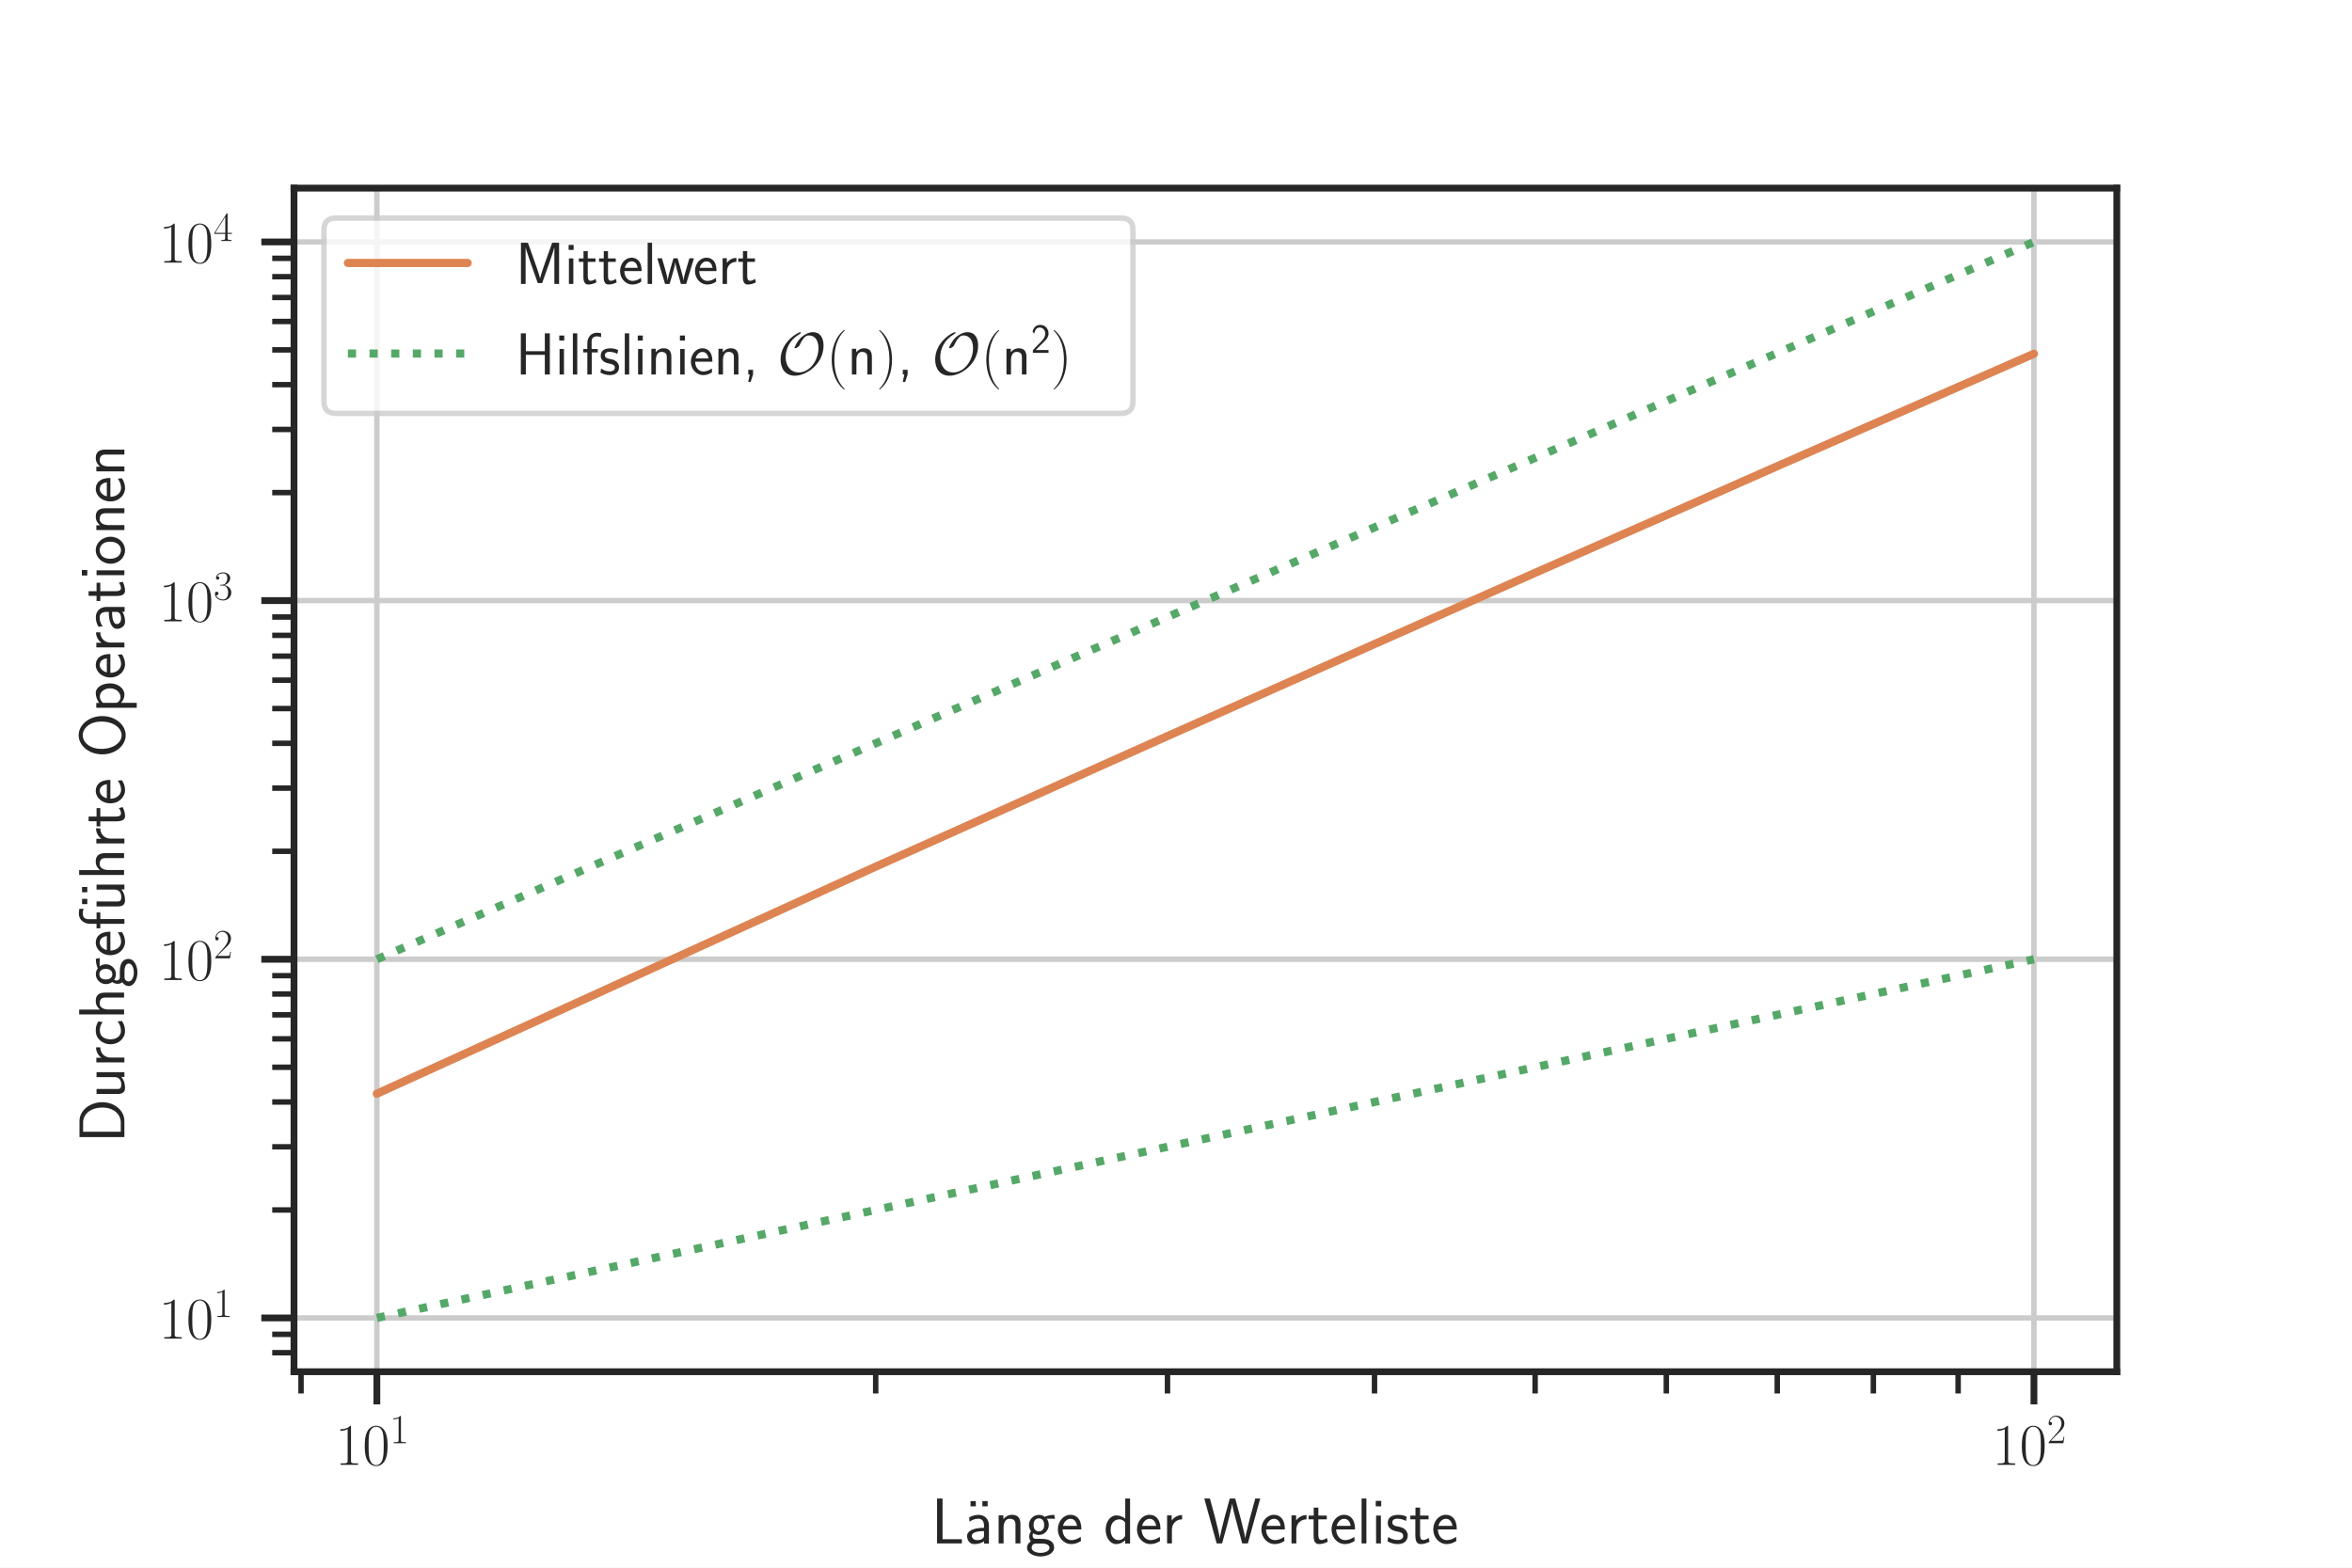
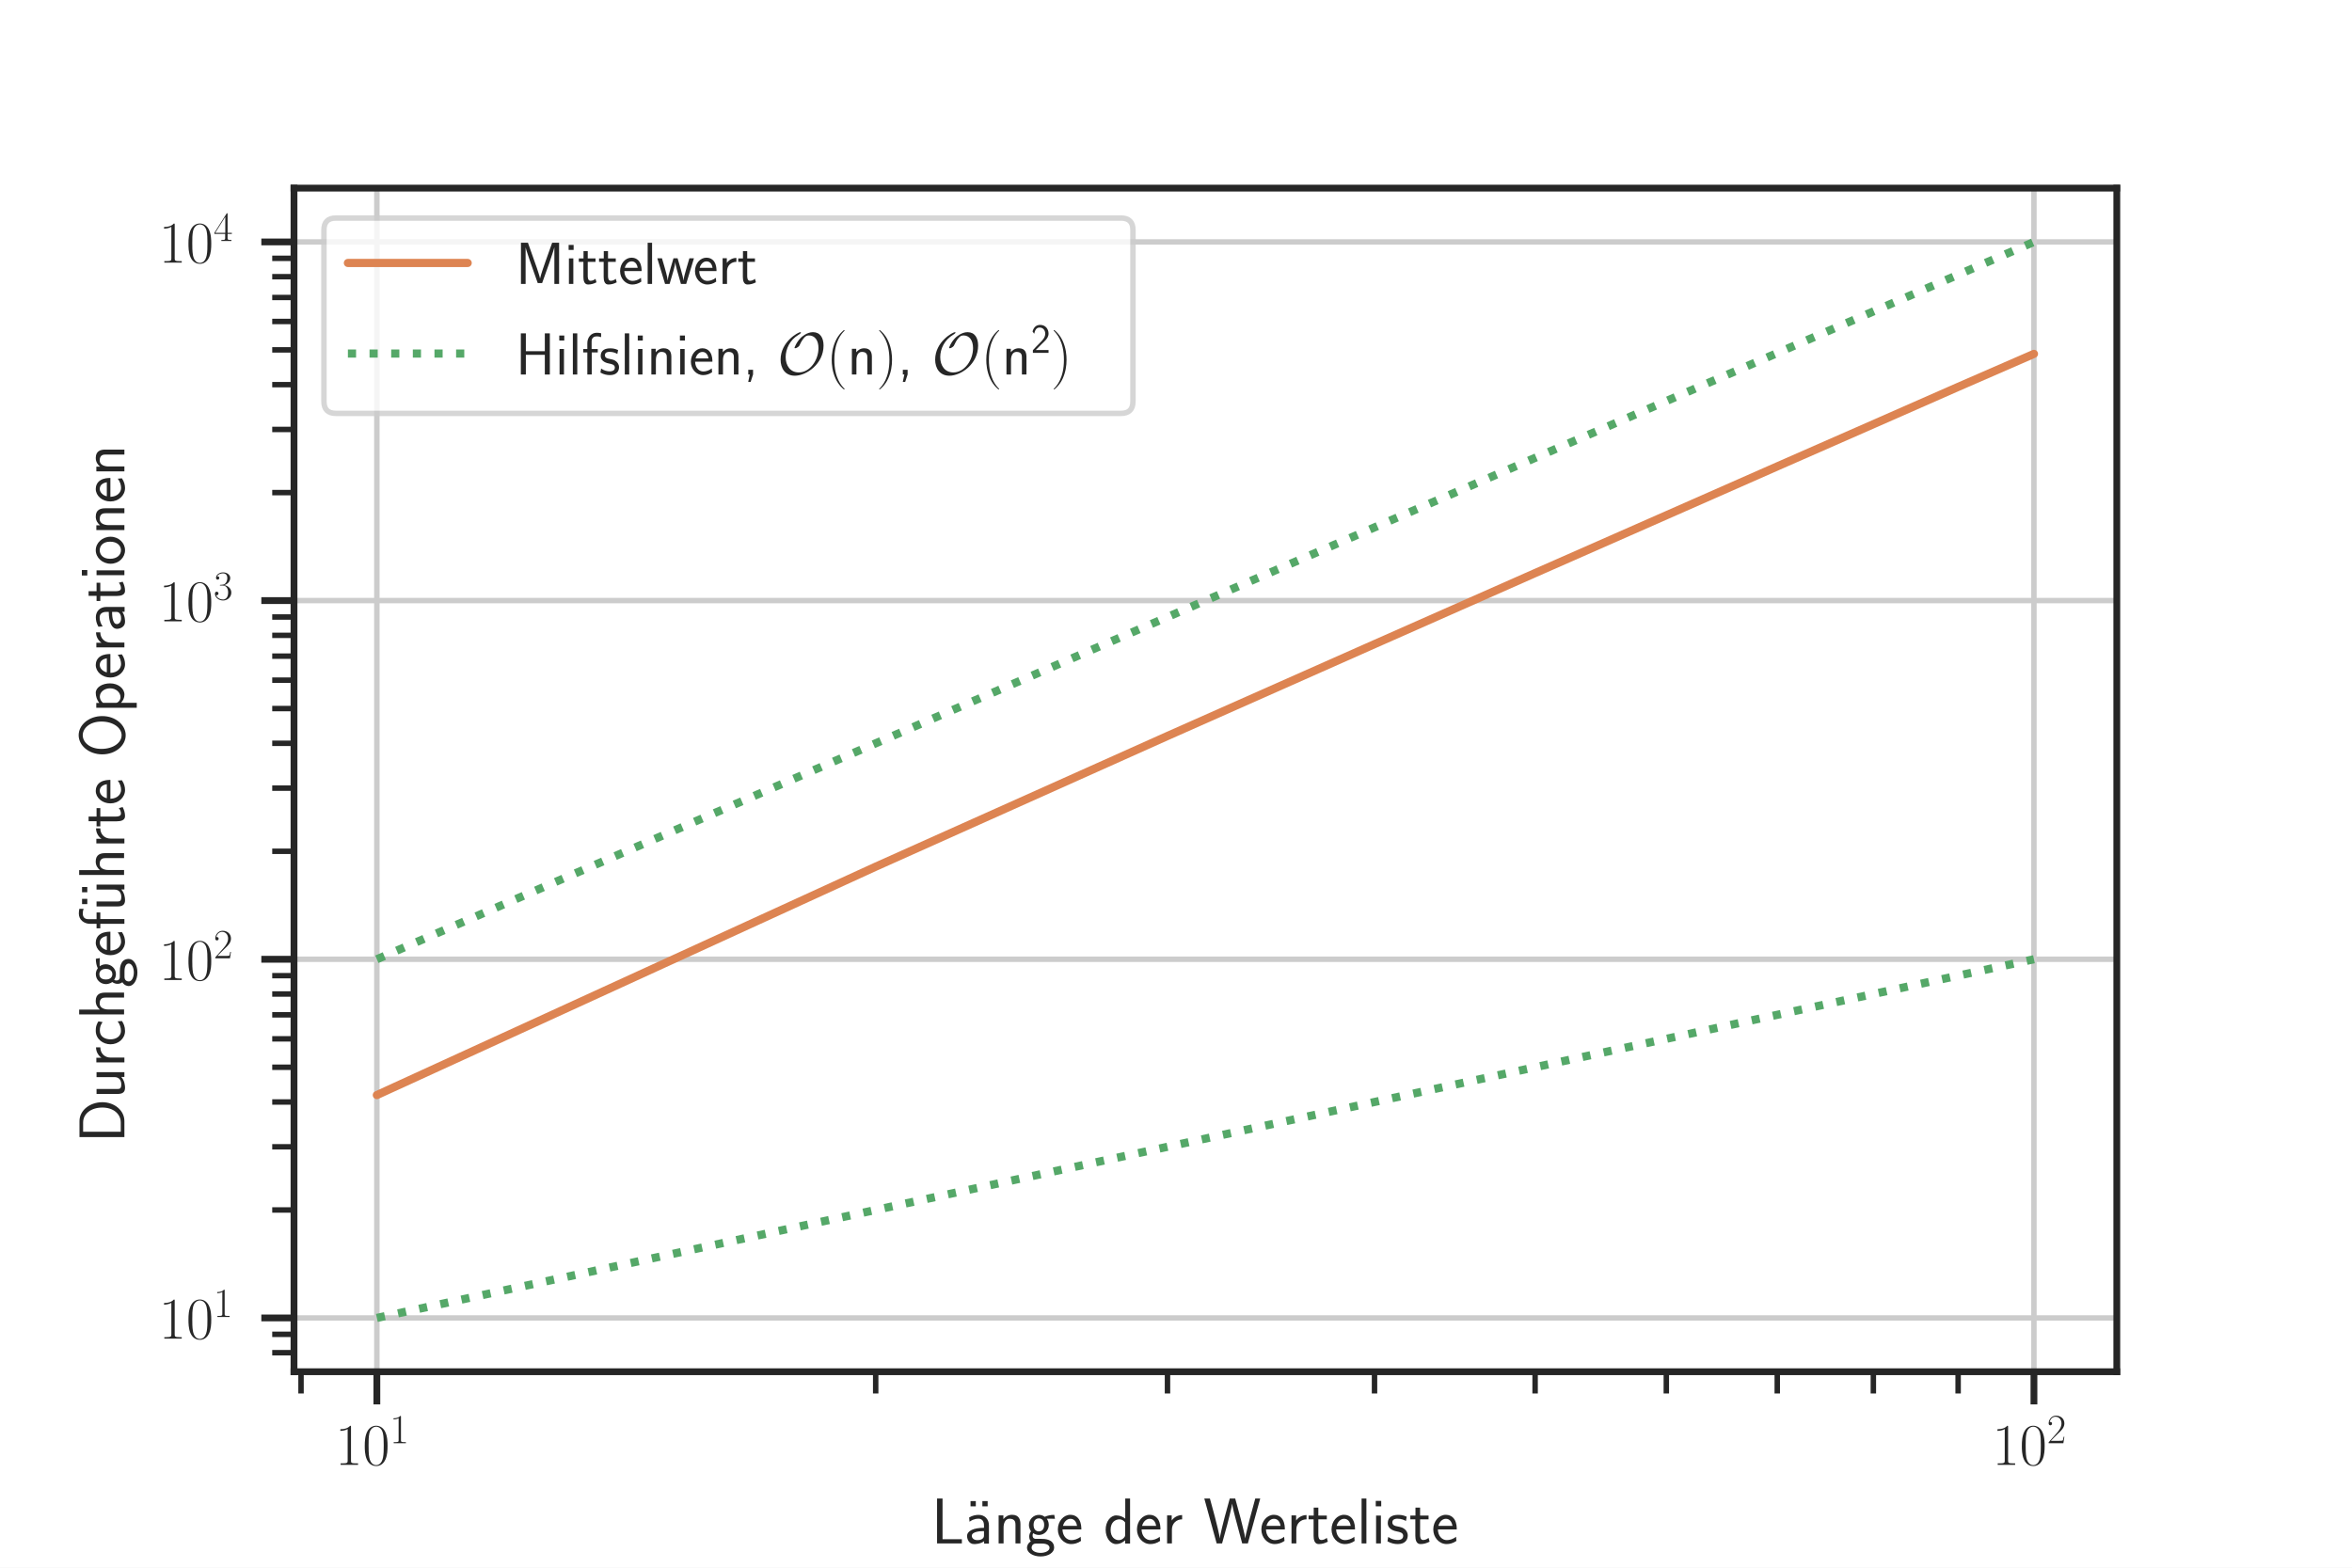
<svg xmlns="http://www.w3.org/2000/svg" xmlns:xlink="http://www.w3.org/1999/xlink" height="288pt" version="1.1" viewBox="0 0 432 288" width="432pt">
  <defs>
    <style type="text/css">*{stroke-linecap:butt;stroke-linejoin:round;}</style>
  </defs>
  <g id="figure_1">
    <g id="patch_1">
      <path d="M 0 288  L 432 288  L 432 0  L 0 0  z " style="fill:#ffffff;" />
    </g>
    <g id="axes_1">
      <g id="patch_2">
        <path d="M 54 252  L 388.8 252  L 388.8 34.56  L 54 34.56  z " style="fill:#ffffff;" />
      </g>
      <g id="matplotlib.axis_1">
        <g id="xtick_1">
          <g id="line2d_1">
-             <path clip-path="url(#pfc6d46f05e)" d="M 69.218 252  L 69.218 34.56  " style="fill:none;stroke:#cccccc;stroke-linecap:round;" />
+             <path clip-path="url(#p757e8db45a)" d="M 69.218 252  L 69.218 34.56  " style="fill:none;stroke:#cccccc;stroke-linecap:round;" />
          </g>
          <g id="line2d_2">
            <defs>
-               <path d="M 0 0  L 0 6  " id="m18d33580fa" style="stroke:#262626;stroke-width:1.25;" />
-             </defs>
-             <g>
-               <use style="fill:#262626;stroke:#262626;stroke-width:1.25;" x="69.218" xlink:href="#m18d33580fa" y="252" />
+               <path d="M 0 0  L 0 6  " id="m8cd61bab10" style="stroke:#262626;stroke-width:1.25;" />
+             </defs>
+             <g>
+               <use style="fill:#262626;stroke:#262626;stroke-width:1.25;" x="69.218" xlink:href="#m8cd61bab10" y="252" />
            </g>
          </g>
          <g id="text_1">
            <g style="fill:#262626;" transform="translate(61.55454 269.1103)scale(0.11 -0.11)">
              <defs>
                <path d="M 1702 4058  C 1702 4192 1696 4192 1606 4192  C 1357 3916 979 3827 621 3827  C 602 3827 570 3827 563 3808  C 557 3795 557 3782 557 3648  C 755 3648 1088 3686 1344 3839  L 1344 461  C 1344 236 1331 160 781 160  L 589 160  L 589 0  C 896 0 1216 0 1523 0  C 1830 0 2150 0 2458 0  L 2458 160  L 2266 160  C 1715 160 1702 230 1702 458  L 1702 4058  z " id="CMR17-31" transform="scale(0.015625)" />
                <path d="M 2688 2025  C 2688 2416 2682 3080 2413 3591  C 2176 4039 1798 4198 1466 4198  C 1158 4198 768 4058 525 3597  C 269 3118 243 2524 243 2025  C 243 1661 250 1106 448 619  C 723 -39 1216 -128 1466 -128  C 1760 -128 2208 -7 2470 600  C 2662 1042 2688 1559 2688 2025  z M 1466 -26  C 1056 -26 813 325 723 812  C 653 1188 653 1738 653 2096  C 653 2588 653 2997 736 3387  C 858 3929 1216 4096 1466 4096  C 1728 4096 2067 3923 2189 3400  C 2272 3036 2278 2607 2278 2096  C 2278 1680 2278 1169 2202 792  C 2067 95 1690 -26 1466 -26  z " id="CMR17-30" transform="scale(0.015625)" />
              </defs>
              <use transform="scale(0.996264)" xlink:href="#CMR17-31" />
              <use transform="translate(45.69048 0)scale(0.996264)" xlink:href="#CMR17-30" />
              <use transform="translate(91.38095 36.15364)scale(0.697382)" xlink:href="#CMR17-31" />
            </g>
          </g>
        </g>
        <g id="xtick_2">
          <g id="line2d_3">
-             <path clip-path="url(#pfc6d46f05e)" d="M 373.582 252  L 373.582 34.56  " style="fill:none;stroke:#cccccc;stroke-linecap:round;" />
+             <path clip-path="url(#p757e8db45a)" d="M 373.582 252  L 373.582 34.56  " style="fill:none;stroke:#cccccc;stroke-linecap:round;" />
          </g>
          <g id="line2d_4">
            <g>
-               <use style="fill:#262626;stroke:#262626;stroke-width:1.25;" x="373.582" xlink:href="#m18d33580fa" y="252" />
+               <use style="fill:#262626;stroke:#262626;stroke-width:1.25;" x="373.582" xlink:href="#m8cd61bab10" y="252" />
            </g>
          </g>
          <g id="text_2">
            <g style="fill:#262626;" transform="translate(365.9182 269.1103)scale(0.11 -0.11)">
              <defs>
                <path d="M 2669 989  L 2554 989  C 2490 536 2438 459 2413 420  C 2381 369 1920 369 1830 369  L 602 369  C 832 619 1280 1072 1824 1597  C 2214 1967 2669 2402 2669 3035  C 2669 3790 2067 4224 1395 4224  C 691 4224 262 3604 262 3030  C 262 2780 448 2748 525 2748  C 589 2748 781 2787 781 3010  C 781 3207 614 3264 525 3264  C 486 3264 448 3258 422 3245  C 544 3790 915 4058 1306 4058  C 1862 4058 2227 3617 2227 3035  C 2227 2479 1901 2000 1536 1584  L 262 146  L 262 0  L 2515 0  L 2669 989  z " id="CMR17-32" transform="scale(0.015625)" />
              </defs>
              <use transform="scale(0.996264)" xlink:href="#CMR17-31" />
              <use transform="translate(45.69048 0)scale(0.996264)" xlink:href="#CMR17-30" />
              <use transform="translate(91.38095 36.15364)scale(0.697382)" xlink:href="#CMR17-32" />
            </g>
          </g>
        </g>
        <g id="xtick_3">
          <g id="line2d_5">
            <defs>
-               <path d="M 0 0  L 0 4  " id="m194d5237f5" style="stroke:#262626;" />
-             </defs>
-             <g>
-               <use style="fill:#262626;stroke:#262626;" x="55.291" xlink:href="#m194d5237f5" y="252" />
+               <path d="M 0 0  L 0 4  " id="m3c9e1cb026" style="stroke:#262626;" />
+             </defs>
+             <g>
+               <use style="fill:#262626;stroke:#262626;" x="55.291" xlink:href="#m3c9e1cb026" y="252" />
            </g>
          </g>
        </g>
        <g id="xtick_4">
          <g id="line2d_6">
            <g>
-               <use style="fill:#262626;stroke:#262626;" x="160.841" xlink:href="#m194d5237f5" y="252" />
+               <use style="fill:#262626;stroke:#262626;" x="160.841" xlink:href="#m3c9e1cb026" y="252" />
            </g>
          </g>
        </g>
        <g id="xtick_5">
          <g id="line2d_7">
            <g>
-               <use style="fill:#262626;stroke:#262626;" x="214.437" xlink:href="#m194d5237f5" y="252" />
+               <use style="fill:#262626;stroke:#262626;" x="214.437" xlink:href="#m3c9e1cb026" y="252" />
            </g>
          </g>
        </g>
        <g id="xtick_6">
          <g id="line2d_8">
            <g>
-               <use style="fill:#262626;stroke:#262626;" x="252.463" xlink:href="#m194d5237f5" y="252" />
+               <use style="fill:#262626;stroke:#262626;" x="252.463" xlink:href="#m3c9e1cb026" y="252" />
            </g>
          </g>
        </g>
        <g id="xtick_7">
          <g id="line2d_9">
            <g>
-               <use style="fill:#262626;stroke:#262626;" x="281.959" xlink:href="#m194d5237f5" y="252" />
+               <use style="fill:#262626;stroke:#262626;" x="281.959" xlink:href="#m3c9e1cb026" y="252" />
            </g>
          </g>
        </g>
        <g id="xtick_8">
          <g id="line2d_10">
            <g>
-               <use style="fill:#262626;stroke:#262626;" x="306.059" xlink:href="#m194d5237f5" y="252" />
+               <use style="fill:#262626;stroke:#262626;" x="306.059" xlink:href="#m3c9e1cb026" y="252" />
            </g>
          </g>
        </g>
        <g id="xtick_9">
          <g id="line2d_11">
            <g>
-               <use style="fill:#262626;stroke:#262626;" x="326.435" xlink:href="#m194d5237f5" y="252" />
+               <use style="fill:#262626;stroke:#262626;" x="326.435" xlink:href="#m3c9e1cb026" y="252" />
            </g>
          </g>
        </g>
        <g id="xtick_10">
          <g id="line2d_12">
            <g>
-               <use style="fill:#262626;stroke:#262626;" x="344.086" xlink:href="#m194d5237f5" y="252" />
+               <use style="fill:#262626;stroke:#262626;" x="344.086" xlink:href="#m3c9e1cb026" y="252" />
            </g>
          </g>
        </g>
        <g id="xtick_11">
          <g id="line2d_13">
            <g>
-               <use style="fill:#262626;stroke:#262626;" x="359.655" xlink:href="#m194d5237f5" y="252" />
+               <use style="fill:#262626;stroke:#262626;" x="359.655" xlink:href="#m3c9e1cb026" y="252" />
            </g>
          </g>
        </g>
        <g id="text_3">
          <g style="fill:#262626;" transform="translate(171.063 283.5434)scale(0.12 -0.12)">
            <defs>
              <path d="M 1670 414  C 1594 414 1517 414 1440 414  L 1101 414  L 1101 4416  L 563 4416  L 563 0  L 3002 0  L 3002 414  L 1670 414  z " id="CMSS17-4c" transform="scale(0.015625)" />
              <path d="M 1178 4164  L 659 4164  L 659 3648  L 1178 3648  L 1178 4164  z M 2342 4164  L 1824 4164  L 1824 3648  L 2342 3648  L 2342 4164  z " id="CMSS17-7f" transform="scale(0.015625)" />
              <path d="M 2406 1791  C 2406 2392 1978 2808 1402 2808  C 1120 2808 813 2757 461 2553  L 499 2135  C 659 2248 934 2432 1395 2432  C 1722 2432 1920 2180 1920 1782  L 1920 1536  C 896 1536 256 1238 256 726  C 256 461 416 -64 947 -64  C 1043 -64 1562 -64 1933 217  L 1933 -19  L 2406 -19  L 2406 1791  z M 1920 816  C 1920 701 1920 548 1728 434  C 1562 325 1350 325 1261 325  C 941 325 723 511 723 744  C 723 1211 1722 1211 1920 1211  L 1920 816  z " id="CMSS17-61" transform="scale(0.015625)" />
              <path d="M 2618 1877  C 2618 2283 2522 2816 1798 2816  C 1389 2816 1120 2606 941 2389  L 941 2758  L 474 2758  L 474 0  L 960 0  L 960 1559  C 960 1964 1114 2428 1549 2428  C 2112 2428 2131 2048 2131 1829  L 2131 0  L 2618 0  L 2618 1877  z " id="CMSS17-6e" transform="scale(0.015625)" />
              <path d="M 2848 2808  C 2483 2808 2170 2738 1914 2617  C 1702 2777 1485 2808 1338 2808  C 781 2808 358 2349 358 1814  C 358 1468 550 1207 563 1195  C 448 1035 384 863 384 672  C 384 448 474 289 544 200  C 211 -3 166 -314 166 -435  C 166 -898 749 -1280 1498 -1280  C 2253 -1280 2835 -898 2835 -428  C 2835 448 1856 448 1587 448  L 1069 448  C 973 448 717 448 717 791  C 717 921 774 1004 781 1010  C 877 940 1075 832 1338 832  C 1869 832 2310 1278 2310 1827  C 2310 2132 2170 2355 2112 2432  L 2131 2432  C 2150 2432 2419 2432 2515 2432  C 2720 2432 2739 2429 2918 2419  L 2848 2808  z M 1338 1182  C 1120 1182 813 1315 813 1823  C 813 2375 1165 2464 1331 2464  C 1549 2464 1856 2331 1856 1823  C 1856 1271 1504 1182 1338 1182  z M 1581 -10  C 1734 -10 2381 -10 2381 -442  C 2381 -714 1984 -929 1504 -929  C 1018 -929 621 -720 621 -435  C 621 -403 621 -10 1062 -10  L 1581 -10  z " id="CMSS17-67" transform="scale(0.015625)" />
              <path d="M 2502 1377  C 2502 1590 2490 2003 2285 2345  C 2061 2713 1696 2816 1421 2816  C 755 2816 192 2188 192 1375  C 192 582 774 -64 1510 -64  C 1798 -64 2150 19 2470 248  C 2470 274 2458 414 2451 420  C 2451 433 2432 630 2432 656  C 2125 407 1773 325 1517 325  C 1107 325 666 667 646 1377  L 2502 1377  z M 698 1728  C 781 2084 1062 2421 1421 2421  C 1517 2421 1965 2421 2080 1728  L 698 1728  z " id="CMSS17-65" transform="scale(0.015625)" />
              <path d="M 2611 4416  L 2138 4416  L 2138 2438  C 1939 2603 1613 2756 1254 2756  C 672 2756 211 2131 211 1347  C 211 562 666 -64 1235 -64  C 1677 -64 1971 172 2125 306  L 2125 -13  L 2611 -13  L 2611 4416  z M 2125 836  C 2125 747 2125 653 1926 482  C 1798 375 1645 325 1498 325  C 1152 325 698 576 698 1340  C 698 2134 1210 2368 1562 2368  C 1798 2368 1990 2254 2125 2065  L 2125 836  z " id="CMSS17-64" transform="scale(0.015625)" />
              <path d="M 954 1363  C 954 1965 1395 2368 1958 2368  L 1958 2789  C 1549 2789 1165 2585 934 2253  L 934 2758  L 480 2758  L 480 0  L 954 0  L 954 1363  z " id="CMSS17-72" transform="scale(0.015625)" />
              <path d="M 5581 4416  L 5094 4416  L 4557 2437  C 4474 2118 4397 1801 4320 1482  C 4205 1011 4122 681 4109 515  L 4102 515  C 4090 687 4006 1049 3904 1457  C 3827 1795 3744 2131 3654 2462  L 3123 4416  L 2586 4416  L 2080 2562  L 1824 1549  C 1632 747 1626 632 1613 505  L 1606 505  C 1606 543 1581 753 1402 1498  C 1312 1868 1222 2244 1126 2601  L 634 4416  L 83 4416  L 1299 0  L 1830 0  L 2336 1839  L 2592 2851  C 2765 3564 2803 3742 2816 3901  L 2822 3901  C 2822 3876 2880 3474 3130 2545  L 3808 0  L 4365 0  L 5581 4416  z " id="CMSS17-57" transform="scale(0.015625)" />
              <path d="M 1069 2368  L 1901 2368  L 1901 2737  L 1069 2737  L 1069 3520  L 614 3520  L 614 2737  L 109 2737  L 109 2368  L 602 2368  L 602 749  C 602 384 685 -64 1107 -64  C 1427 -64 1722 25 2003 172  L 1901 548  C 1747 414 1562 337 1363 337  C 1082 337 1069 696 1069 856  L 1069 2368  z " id="CMSS17-74" transform="scale(0.015625)" />
              <path d="M 947 4416  L 474 4416  L 474 0  L 947 0  L 947 4416  z " id="CMSS17-6c" transform="scale(0.015625)" />
              <path d="M 979 4183  L 442 4183  L 442 3648  L 979 3648  L 979 4183  z M 947 2739  L 474 2739  L 474 0  L 947 0  L 947 2739  z " id="CMSS17-69" transform="scale(0.015625)" />
              <path d="M 2061 2627  C 1683 2807 1389 2807 1197 2807  C 742 2807 198 2648 198 2003  C 198 1359 902 1218 1094 1179  C 1389 1122 1715 1058 1715 740  C 1715 337 1254 337 1171 337  C 915 337 563 407 243 638  L 166 210  C 531 0 883 -64 1178 -64  C 1965 -64 2163 416 2163 781  C 2163 1094 1984 1305 1862 1401  C 1651 1568 1574 1587 1050 1696  C 960 1709 646 1779 646 2066  C 646 2432 1050 2432 1139 2432  C 1555 2432 1811 2303 1984 2208  L 2061 2627  z " id="CMSS17-73" transform="scale(0.015625)" />
            </defs>
            <use transform="scale(0.996264)" xlink:href="#CMSS17-4c" />
            <use transform="translate(49.72625 0)scale(0.996264)" xlink:href="#CMSS17-7f" />
            <use transform="translate(50.68711 0)scale(0.996264)" xlink:href="#CMSS17-61" />
            <use transform="translate(95.60903 0)scale(0.996264)" xlink:href="#CMSS17-6e" />
            <use transform="translate(143.814 0)scale(0.996264)" xlink:href="#CMSS17-67" />
            <use transform="translate(190.6576 0)scale(0.996264)" xlink:href="#CMSS17-65" />
            <use transform="translate(263.5255 0)scale(0.996264)" xlink:href="#CMSS17-64" />
            <use transform="translate(311.7305 0)scale(0.996264)" xlink:href="#CMSS17-65" />
            <use transform="translate(353.3693 0)scale(0.996264)" xlink:href="#CMSS17-72" />
            <use transform="translate(416.5082 0)scale(0.996264)" xlink:href="#CMSS17-57" />
            <use transform="translate(502.1479 0)scale(0.996264)" xlink:href="#CMSS17-65" />
            <use transform="translate(543.7867 0)scale(0.996264)" xlink:href="#CMSS17-72" />
            <use transform="translate(575.6965 0)scale(0.996264)" xlink:href="#CMSS17-74" />
            <use transform="translate(609.5281 0)scale(0.996264)" xlink:href="#CMSS17-65" />
            <use transform="translate(651.1669 0)scale(0.996264)" xlink:href="#CMSS17-6c" />
            <use transform="translate(673.3476 0)scale(0.996264)" xlink:href="#CMSS17-69" />
            <use transform="translate(695.5283 0)scale(0.996264)" xlink:href="#CMSS17-73" />
            <use transform="translate(731.4419 0)scale(0.996264)" xlink:href="#CMSS17-74" />
            <use transform="translate(765.2734 0)scale(0.996264)" xlink:href="#CMSS17-65" />
          </g>
        </g>
      </g>
      <g id="matplotlib.axis_2">
        <g id="ytick_1">
          <g id="line2d_14">
-             <path clip-path="url(#pfc6d46f05e)" d="M 54 242.116  L 388.8 242.116  " style="fill:none;stroke:#cccccc;stroke-linecap:round;" />
+             <path clip-path="url(#p757e8db45a)" d="M 54 242.116  L 388.8 242.116  " style="fill:none;stroke:#cccccc;stroke-linecap:round;" />
          </g>
          <g id="line2d_15">
            <defs>
-               <path d="M 0 0  L -6 0  " id="m3c5a8a7a75" style="stroke:#262626;stroke-width:1.25;" />
-             </defs>
-             <g>
-               <use style="fill:#262626;stroke:#262626;stroke-width:1.25;" x="54" xlink:href="#m3c5a8a7a75" y="242.116" />
+               <path d="M 0 0  L -6 0  " id="m07db79e16b" style="stroke:#262626;stroke-width:1.25;" />
+             </defs>
+             <g>
+               <use style="fill:#262626;stroke:#262626;stroke-width:1.25;" x="54" xlink:href="#m07db79e16b" y="242.116" />
            </g>
          </g>
          <g id="text_4">
            <g style="fill:#262626;" transform="translate(29.17273 245.9215)scale(0.11 -0.11)">
              <use transform="scale(0.996264)" xlink:href="#CMR17-31" />
              <use transform="translate(45.69048 0)scale(0.996264)" xlink:href="#CMR17-30" />
              <use transform="translate(91.38095 36.15364)scale(0.697382)" xlink:href="#CMR17-31" />
            </g>
          </g>
        </g>
        <g id="ytick_2">
          <g id="line2d_16">
-             <path clip-path="url(#pfc6d46f05e)" d="M 54 176.225  L 388.8 176.225  " style="fill:none;stroke:#cccccc;stroke-linecap:round;" />
+             <path clip-path="url(#p757e8db45a)" d="M 54 176.225  L 388.8 176.225  " style="fill:none;stroke:#cccccc;stroke-linecap:round;" />
          </g>
          <g id="line2d_17">
            <g>
-               <use style="fill:#262626;stroke:#262626;stroke-width:1.25;" x="54" xlink:href="#m3c5a8a7a75" y="176.225" />
+               <use style="fill:#262626;stroke:#262626;stroke-width:1.25;" x="54" xlink:href="#m07db79e16b" y="176.225" />
            </g>
          </g>
          <g id="text_5">
            <g style="fill:#262626;" transform="translate(29.17273 180.0306)scale(0.11 -0.11)">
              <use transform="scale(0.996264)" xlink:href="#CMR17-31" />
              <use transform="translate(45.69048 0)scale(0.996264)" xlink:href="#CMR17-30" />
              <use transform="translate(91.38095 36.15364)scale(0.697382)" xlink:href="#CMR17-32" />
            </g>
          </g>
        </g>
        <g id="ytick_3">
          <g id="line2d_18">
-             <path clip-path="url(#pfc6d46f05e)" d="M 54 110.335  L 388.8 110.335  " style="fill:none;stroke:#cccccc;stroke-linecap:round;" />
+             <path clip-path="url(#p757e8db45a)" d="M 54 110.335  L 388.8 110.335  " style="fill:none;stroke:#cccccc;stroke-linecap:round;" />
          </g>
          <g id="line2d_19">
            <g>
-               <use style="fill:#262626;stroke:#262626;stroke-width:1.25;" x="54" xlink:href="#m3c5a8a7a75" y="110.335" />
+               <use style="fill:#262626;stroke:#262626;stroke-width:1.25;" x="54" xlink:href="#m07db79e16b" y="110.335" />
            </g>
          </g>
          <g id="text_6">
            <g style="fill:#262626;" transform="translate(29.17273 114.1397)scale(0.11 -0.11)">
              <defs>
                <path d="M 1414 2157  C 1984 2157 2234 1662 2234 1090  C 2234 320 1824 25 1453 25  C 1114 25 563 194 390 693  C 422 680 454 680 486 680  C 640 680 755 782 755 948  C 755 1133 614 1216 486 1216  C 378 1216 211 1165 211 926  C 211 335 787 -128 1466 -128  C 2176 -128 2720 430 2720 1085  C 2720 1707 2208 2157 1600 2227  C 2086 2328 2554 2756 2554 3329  C 2554 3820 2048 4179 1472 4179  C 890 4179 378 3829 378 3329  C 378 3110 544 3072 627 3072  C 762 3072 877 3155 877 3321  C 877 3486 762 3569 627 3569  C 602 3569 570 3569 544 3557  C 730 3959 1235 4032 1459 4032  C 1683 4032 2106 3925 2106 3320  C 2106 3143 2080 2828 1862 2550  C 1670 2304 1453 2304 1242 2284  C 1210 2284 1062 2269 1037 2269  C 992 2263 966 2257 966 2208  C 966 2163 973 2157 1101 2157  L 1414 2157  z " id="CMR17-33" transform="scale(0.015625)" />
              </defs>
              <use transform="scale(0.996264)" xlink:href="#CMR17-31" />
              <use transform="translate(45.69048 0)scale(0.996264)" xlink:href="#CMR17-30" />
              <use transform="translate(91.38095 36.15364)scale(0.697382)" xlink:href="#CMR17-33" />
            </g>
          </g>
        </g>
        <g id="ytick_4">
          <g id="line2d_20">
-             <path clip-path="url(#pfc6d46f05e)" d="M 54 44.444  L 388.8 44.444  " style="fill:none;stroke:#cccccc;stroke-linecap:round;" />
+             <path clip-path="url(#p757e8db45a)" d="M 54 44.444  L 388.8 44.444  " style="fill:none;stroke:#cccccc;stroke-linecap:round;" />
          </g>
          <g id="line2d_21">
            <g>
-               <use style="fill:#262626;stroke:#262626;stroke-width:1.25;" x="54" xlink:href="#m3c5a8a7a75" y="44.444" />
+               <use style="fill:#262626;stroke:#262626;stroke-width:1.25;" x="54" xlink:href="#m07db79e16b" y="44.444" />
            </g>
          </g>
          <g id="text_7">
            <g style="fill:#262626;" transform="translate(29.17273 48.24881)scale(0.11 -0.11)">
              <defs>
                <path d="M 2150 4122  C 2150 4256 2144 4256 2029 4256  L 128 1254  L 128 1088  L 1779 1088  L 1779 457  C 1779 224 1766 160 1318 160  L 1197 160  L 1197 0  C 1402 0 1747 0 1965 0  C 2182 0 2528 0 2733 0  L 2733 160  L 2611 160  C 2163 160 2150 224 2150 457  L 2150 1088  L 2803 1088  L 2803 1254  L 2150 1254  L 2150 4122  z M 1798 3703  L 1798 1254  L 256 1254  L 1798 3703  z " id="CMR17-34" transform="scale(0.015625)" />
              </defs>
              <use transform="scale(0.996264)" xlink:href="#CMR17-31" />
              <use transform="translate(45.69048 0)scale(0.996264)" xlink:href="#CMR17-30" />
              <use transform="translate(91.38095 36.15364)scale(0.697382)" xlink:href="#CMR17-34" />
            </g>
          </g>
        </g>
        <g id="ytick_5">
          <g id="line2d_22">
            <defs>
-               <path d="M 0 0  L -4 0  " id="m98c949dd02" style="stroke:#262626;" />
-             </defs>
-             <g>
-               <use style="fill:#262626;stroke:#262626;" x="54" xlink:href="#m98c949dd02" y="248.502" />
+               <path d="M 0 0  L -4 0  " id="m2ee1872964" style="stroke:#262626;" />
+             </defs>
+             <g>
+               <use style="fill:#262626;stroke:#262626;" x="54" xlink:href="#m2ee1872964" y="248.502" />
            </g>
          </g>
        </g>
        <g id="ytick_6">
          <g id="line2d_23">
            <g>
-               <use style="fill:#262626;stroke:#262626;" x="54" xlink:href="#m98c949dd02" y="245.131" />
+               <use style="fill:#262626;stroke:#262626;" x="54" xlink:href="#m2ee1872964" y="245.131" />
            </g>
          </g>
        </g>
        <g id="ytick_7">
          <g id="line2d_24">
            <g>
-               <use style="fill:#262626;stroke:#262626;" x="54" xlink:href="#m98c949dd02" y="222.281" />
+               <use style="fill:#262626;stroke:#262626;" x="54" xlink:href="#m2ee1872964" y="222.281" />
            </g>
          </g>
        </g>
        <g id="ytick_8">
          <g id="line2d_25">
            <g>
-               <use style="fill:#262626;stroke:#262626;" x="54" xlink:href="#m98c949dd02" y="210.678" />
+               <use style="fill:#262626;stroke:#262626;" x="54" xlink:href="#m2ee1872964" y="210.678" />
            </g>
          </g>
        </g>
        <g id="ytick_9">
          <g id="line2d_26">
            <g>
-               <use style="fill:#262626;stroke:#262626;" x="54" xlink:href="#m98c949dd02" y="202.446" />
+               <use style="fill:#262626;stroke:#262626;" x="54" xlink:href="#m2ee1872964" y="202.446" />
            </g>
          </g>
        </g>
        <g id="ytick_10">
          <g id="line2d_27">
            <g>
-               <use style="fill:#262626;stroke:#262626;" x="54" xlink:href="#m98c949dd02" y="196.061" />
+               <use style="fill:#262626;stroke:#262626;" x="54" xlink:href="#m2ee1872964" y="196.061" />
            </g>
          </g>
        </g>
        <g id="ytick_11">
          <g id="line2d_28">
            <g>
-               <use style="fill:#262626;stroke:#262626;" x="54" xlink:href="#m98c949dd02" y="190.843" />
+               <use style="fill:#262626;stroke:#262626;" x="54" xlink:href="#m2ee1872964" y="190.843" />
            </g>
          </g>
        </g>
        <g id="ytick_12">
          <g id="line2d_29">
            <g>
-               <use style="fill:#262626;stroke:#262626;" x="54" xlink:href="#m98c949dd02" y="186.432" />
+               <use style="fill:#262626;stroke:#262626;" x="54" xlink:href="#m2ee1872964" y="186.432" />
            </g>
          </g>
        </g>
        <g id="ytick_13">
          <g id="line2d_30">
            <g>
-               <use style="fill:#262626;stroke:#262626;" x="54" xlink:href="#m98c949dd02" y="182.611" />
+               <use style="fill:#262626;stroke:#262626;" x="54" xlink:href="#m2ee1872964" y="182.611" />
            </g>
          </g>
        </g>
        <g id="ytick_14">
          <g id="line2d_31">
            <g>
-               <use style="fill:#262626;stroke:#262626;" x="54" xlink:href="#m98c949dd02" y="179.24" />
+               <use style="fill:#262626;stroke:#262626;" x="54" xlink:href="#m2ee1872964" y="179.24" />
            </g>
          </g>
        </g>
        <g id="ytick_15">
          <g id="line2d_32">
            <g>
-               <use style="fill:#262626;stroke:#262626;" x="54" xlink:href="#m98c949dd02" y="156.39" />
+               <use style="fill:#262626;stroke:#262626;" x="54" xlink:href="#m2ee1872964" y="156.39" />
            </g>
          </g>
        </g>
        <g id="ytick_16">
          <g id="line2d_33">
            <g>
-               <use style="fill:#262626;stroke:#262626;" x="54" xlink:href="#m98c949dd02" y="144.788" />
+               <use style="fill:#262626;stroke:#262626;" x="54" xlink:href="#m2ee1872964" y="144.788" />
            </g>
          </g>
        </g>
        <g id="ytick_17">
          <g id="line2d_34">
            <g>
-               <use style="fill:#262626;stroke:#262626;" x="54" xlink:href="#m98c949dd02" y="136.555" />
+               <use style="fill:#262626;stroke:#262626;" x="54" xlink:href="#m2ee1872964" y="136.555" />
            </g>
          </g>
        </g>
        <g id="ytick_18">
          <g id="line2d_35">
            <g>
-               <use style="fill:#262626;stroke:#262626;" x="54" xlink:href="#m98c949dd02" y="130.17" />
+               <use style="fill:#262626;stroke:#262626;" x="54" xlink:href="#m2ee1872964" y="130.17" />
            </g>
          </g>
        </g>
        <g id="ytick_19">
          <g id="line2d_36">
            <g>
-               <use style="fill:#262626;stroke:#262626;" x="54" xlink:href="#m98c949dd02" y="124.952" />
+               <use style="fill:#262626;stroke:#262626;" x="54" xlink:href="#m2ee1872964" y="124.952" />
            </g>
          </g>
        </g>
        <g id="ytick_20">
          <g id="line2d_37">
            <g>
-               <use style="fill:#262626;stroke:#262626;" x="54" xlink:href="#m98c949dd02" y="120.541" />
+               <use style="fill:#262626;stroke:#262626;" x="54" xlink:href="#m2ee1872964" y="120.541" />
            </g>
          </g>
        </g>
        <g id="ytick_21">
          <g id="line2d_38">
            <g>
-               <use style="fill:#262626;stroke:#262626;" x="54" xlink:href="#m98c949dd02" y="116.72" />
+               <use style="fill:#262626;stroke:#262626;" x="54" xlink:href="#m2ee1872964" y="116.72" />
            </g>
          </g>
        </g>
        <g id="ytick_22">
          <g id="line2d_39">
            <g>
-               <use style="fill:#262626;stroke:#262626;" x="54" xlink:href="#m98c949dd02" y="113.35" />
+               <use style="fill:#262626;stroke:#262626;" x="54" xlink:href="#m2ee1872964" y="113.35" />
            </g>
          </g>
        </g>
        <g id="ytick_23">
          <g id="line2d_40">
            <g>
-               <use style="fill:#262626;stroke:#262626;" x="54" xlink:href="#m98c949dd02" y="90.499" />
+               <use style="fill:#262626;stroke:#262626;" x="54" xlink:href="#m2ee1872964" y="90.499" />
            </g>
          </g>
        </g>
        <g id="ytick_24">
          <g id="line2d_41">
            <g>
-               <use style="fill:#262626;stroke:#262626;" x="54" xlink:href="#m98c949dd02" y="78.897" />
+               <use style="fill:#262626;stroke:#262626;" x="54" xlink:href="#m2ee1872964" y="78.897" />
            </g>
          </g>
        </g>
        <g id="ytick_25">
          <g id="line2d_42">
            <g>
-               <use style="fill:#262626;stroke:#262626;" x="54" xlink:href="#m98c949dd02" y="70.664" />
+               <use style="fill:#262626;stroke:#262626;" x="54" xlink:href="#m2ee1872964" y="70.664" />
            </g>
          </g>
        </g>
        <g id="ytick_26">
          <g id="line2d_43">
            <g>
-               <use style="fill:#262626;stroke:#262626;" x="54" xlink:href="#m98c949dd02" y="64.279" />
+               <use style="fill:#262626;stroke:#262626;" x="54" xlink:href="#m2ee1872964" y="64.279" />
            </g>
          </g>
        </g>
        <g id="ytick_27">
          <g id="line2d_44">
            <g>
-               <use style="fill:#262626;stroke:#262626;" x="54" xlink:href="#m98c949dd02" y="59.061" />
+               <use style="fill:#262626;stroke:#262626;" x="54" xlink:href="#m2ee1872964" y="59.061" />
            </g>
          </g>
        </g>
        <g id="ytick_28">
          <g id="line2d_45">
            <g>
-               <use style="fill:#262626;stroke:#262626;" x="54" xlink:href="#m98c949dd02" y="54.65" />
+               <use style="fill:#262626;stroke:#262626;" x="54" xlink:href="#m2ee1872964" y="54.65" />
            </g>
          </g>
        </g>
        <g id="ytick_29">
          <g id="line2d_46">
            <g>
-               <use style="fill:#262626;stroke:#262626;" x="54" xlink:href="#m98c949dd02" y="50.829" />
+               <use style="fill:#262626;stroke:#262626;" x="54" xlink:href="#m2ee1872964" y="50.829" />
            </g>
          </g>
        </g>
        <g id="ytick_30">
          <g id="line2d_47">
            <g>
-               <use style="fill:#262626;stroke:#262626;" x="54" xlink:href="#m98c949dd02" y="47.459" />
+               <use style="fill:#262626;stroke:#262626;" x="54" xlink:href="#m2ee1872964" y="47.459" />
            </g>
          </g>
        </g>
        <g id="text_8">
          <g style="fill:#262626;" transform="translate(22.84813 209.9597)rotate(-90)scale(0.12 -0.12)">
            <defs>
              <path d="M 570 4416  L 570 0  L 2144 0  C 3194 0 4000 980 4000 2170  C 4000 3398 3194 4416 2144 4416  L 570 4416  z M 1094 357  L 1094 4059  L 2003 4059  C 2861 4059 3475 3277 3475 2170  C 3475 1107 2867 357 2003 357  L 1094 357  z " id="CMSS17-44" transform="scale(0.015625)" />
              <path d="M 2618 2739  L 2131 2739  L 2131 972  C 2131 498 1786 306 1421 306  C 998 306 960 447 960 709  L 960 2739  L 474 2739  L 474 678  C 474 179 646 -64 1088 -64  C 1306 -64 1798 -13 2144 306  L 2144 0  L 2618 0  L 2618 2739  z " id="CMSS17-75" transform="scale(0.015625)" />
              <path d="M 2464 2541  C 2464 2585 2170 2714 2093 2739  C 1882 2816 1613 2816 1542 2816  C 710 2816 211 2093 211 1363  C 211 595 768 -64 1517 -64  C 1946 -64 2253 76 2502 242  L 2464 664  C 2189 453 1869 337 1523 337  C 1024 337 698 774 698 1369  C 698 1831 909 2414 1549 2414  C 1901 2414 2099 2343 2394 2145  L 2464 2541  z " id="CMSS17-63" transform="scale(0.015625)" />
              <path d="M 2618 1891  C 2618 2292 2522 2820 1798 2820  C 1395 2820 1133 2623 947 2407  L 947 4448  L 474 4448  L 474 32  L 960 32  L 960 1573  C 960 1973 1114 2432 1549 2432  C 2112 2432 2131 2056 2131 1839  L 2131 32  L 2618 32  L 2618 1891  z " id="CMSS17-68" transform="scale(0.015625)" />
              <path d="M 1075 2368  L 1722 2368  L 1722 2737  L 1062 2737  L 1062 3559  C 1062 4014 1408 4092 1606 4092  C 1670 4092 1850 4092 2080 4009  L 2080 4429  C 1933 4461 1754 4480 1613 4480  C 1018 4480 602 3993 602 3359  L 602 2737  L 160 2737  L 160 2368  L 602 2368  L 602 0  L 1075 0  L 1075 2368  z " id="CMSS17-66" transform="scale(0.015625)" />
              <path d="M 4096 2178  C 4096 3503 3219 4497 2214 4497  C 1210 4497 333 3497 333 2178  C 333 847 1222 -128 2214 -128  C 3206 -128 4096 847 4096 2178  z M 2214 273  C 1510 273 870 1057 870 2261  C 870 3433 1549 4096 2214 4096  C 2880 4096 3558 3433 3558 2261  C 3558 1051 2912 273 2214 273  z " id="CMSS17-4f" transform="scale(0.015625)" />
              <path d="M 966 333  C 1178 129 1466 -5 1773 -5  C 2368 -5 2880 603 2880 1412  C 2880 2159 2496 2816 1946 2816  C 1626 2816 1242 2702 954 2472  L 954 2765  L 480 2765  L 480 -1216  L 966 -1216  L 966 333  z M 966 2100  C 1018 2176 1235 2415 1587 2415  C 2035 2415 2394 1960 2394 1412  C 2394 787 1958 384 1530 384  C 1402 384 1267 415 1139 523  C 966 674 966 768 966 857  L 966 2100  z " id="CMSS17-70" transform="scale(0.015625)" />
              <path d="M 2829 1356  C 2829 2176 2221 2816 1504 2816  C 768 2816 173 2157 173 1356  C 173 544 787 -64 1498 -64  C 2227 -64 2829 563 2829 1356  z M 1504 337  C 1050 337 659 709 659 1408  C 659 2151 1114 2427 1498 2427  C 1914 2427 2342 2126 2342 1408  C 2342 683 1926 337 1504 337  z " id="CMSS17-6f" transform="scale(0.015625)" />
            </defs>
            <use transform="scale(0.996264)" xlink:href="#CMSS17-44" />
            <use transform="translate(67.54284 0)scale(0.996264)" xlink:href="#CMSS17-75" />
            <use transform="translate(115.7478 0)scale(0.996264)" xlink:href="#CMSS17-72" />
            <use transform="translate(147.6576 0)scale(0.996264)" xlink:href="#CMSS17-63" />
            <use transform="translate(189.2964 0)scale(0.996264)" xlink:href="#CMSS17-68" />
            <use transform="translate(237.5013 0)scale(0.996264)" xlink:href="#CMSS17-67" />
            <use transform="translate(284.3449 0)scale(0.996264)" xlink:href="#CMSS17-65" />
            <use transform="translate(325.9838 0)scale(0.996264)" xlink:href="#CMSS17-66" />
            <use transform="translate(355.2911 0)scale(0.996264)" xlink:href="#CMSS17-7f" />
            <use transform="translate(354.6104 0)scale(0.996264)" xlink:href="#CMSS17-75" />
            <use transform="translate(402.8154 0)scale(0.996264)" xlink:href="#CMSS17-68" />
            <use transform="translate(451.0203 0)scale(0.996264)" xlink:href="#CMSS17-72" />
            <use transform="translate(482.9301 0)scale(0.996264)" xlink:href="#CMSS17-74" />
            <use transform="translate(516.7617 0)scale(0.996264)" xlink:href="#CMSS17-65" />
            <use transform="translate(589.6296 0)scale(0.996264)" xlink:href="#CMSS17-4f" />
            <use transform="translate(658.6538 0)scale(0.996264)" xlink:href="#CMSS17-70" />
            <use transform="translate(709.4612 0)scale(0.996264)" xlink:href="#CMSS17-65" />
            <use transform="translate(751.1 0)scale(0.996264)" xlink:href="#CMSS17-72" />
            <use transform="translate(783.0098 0)scale(0.996264)" xlink:href="#CMSS17-61" />
            <use transform="translate(827.9317 0)scale(0.996264)" xlink:href="#CMSS17-74" />
            <use transform="translate(861.7633 0)scale(0.996264)" xlink:href="#CMSS17-69" />
            <use transform="translate(883.944 0)scale(0.996264)" xlink:href="#CMSS17-6f" />
            <use transform="translate(930.7877 0)scale(0.996264)" xlink:href="#CMSS17-6e" />
            <use transform="translate(978.9926 0)scale(0.996264)" xlink:href="#CMSS17-65" />
            <use transform="translate(1020.631 0)scale(0.996264)" xlink:href="#CMSS17-6e" />
          </g>
        </g>
      </g>
      <g id="line2d_48">
-         <path clip-path="url(#pfc6d46f05e)" d="M 69.218 200.928  L 160.841 159.211  L 214.437 135.226  L 252.463 118.318  L 281.959 105.233  L 306.059 94.647  L 326.435 85.646  L 344.086 77.896  L 359.655 71.091  L 373.582 64.988  " style="fill:none;stroke:#dd8452;stroke-linecap:round;stroke-width:1.5;" />
+         <path clip-path="url(#p757e8db45a)" d="M 69.218 201.176  L 160.841 159.216  L 214.437 135.205  L 252.463 118.333  L 281.959 105.282  L 306.059 94.666  L 326.435 85.683  L 344.086 77.93  L 359.655 71.079  L 373.582 65.011  " style="fill:none;stroke:#dd8452;stroke-linecap:round;stroke-width:1.5;" />
      </g>
      <g id="line2d_49">
-         <path clip-path="url(#pfc6d46f05e)" d="M 69.218 242.116  L 160.841 222.281  L 214.437 210.678  L 252.463 202.446  L 281.959 196.061  L 306.059 190.843  L 326.435 186.432  L 344.086 182.611  L 359.655 179.24  L 373.582 176.225  " style="fill:none;stroke:#55a868;stroke-dasharray:1.5,2.475;stroke-dashoffset:0;stroke-width:1.5;" />
+         <path clip-path="url(#p757e8db45a)" d="M 69.218 242.116  L 160.841 222.281  L 214.437 210.678  L 252.463 202.446  L 281.959 196.061  L 306.059 190.843  L 326.435 186.432  L 344.086 182.611  L 359.655 179.24  L 373.582 176.225  " style="fill:none;stroke:#55a868;stroke-dasharray:1.5,2.475;stroke-dashoffset:0;stroke-width:1.5;" />
      </g>
      <g id="line2d_50">
-         <path clip-path="url(#pfc6d46f05e)" d="M 69.218 176.225  L 160.841 136.555  L 214.437 113.35  L 252.463 96.885  L 281.959 84.114  L 306.059 73.679  L 326.435 64.857  L 344.086 57.215  L 359.655 50.474  L 373.582 44.444  " style="fill:none;stroke:#55a868;stroke-dasharray:1.5,2.475;stroke-dashoffset:0;stroke-width:1.5;" />
+         <path clip-path="url(#p757e8db45a)" d="M 69.218 176.225  L 160.841 136.555  L 214.437 113.35  L 252.463 96.885  L 281.959 84.114  L 306.059 73.679  L 326.435 64.857  L 344.086 57.215  L 359.655 50.474  L 373.582 44.444  " style="fill:none;stroke:#55a868;stroke-dasharray:1.5,2.475;stroke-dashoffset:0;stroke-width:1.5;" />
      </g>
      <g id="patch_3">
        <path d="M 54 252  L 54 34.56  " style="fill:none;stroke:#262626;stroke-linecap:square;stroke-linejoin:miter;stroke-width:1.25;" />
      </g>
      <g id="patch_4">
        <path d="M 388.8 252  L 388.8 34.56  " style="fill:none;stroke:#262626;stroke-linecap:square;stroke-linejoin:miter;stroke-width:1.25;" />
      </g>
      <g id="patch_5">
        <path d="M 54 252  L 388.8 252  " style="fill:none;stroke:#262626;stroke-linecap:square;stroke-linejoin:miter;stroke-width:1.25;" />
      </g>
      <g id="patch_6">
        <path d="M 54 34.56  L 388.8 34.56  " style="fill:none;stroke:#262626;stroke-linecap:square;stroke-linejoin:miter;stroke-width:1.25;" />
      </g>
      <g id="legend_1">
        <g id="patch_7">
          <path d="M 61.7 75.942  L 205.894 75.942  Q 208.094 75.942 208.094 73.742  L 208.094 42.26  Q 208.094 40.06 205.894 40.06  L 61.7 40.06  Q 59.5 40.06 59.5 42.26  L 59.5 73.742  Q 59.5 75.942 61.7 75.942  z " style="fill:#ffffff;opacity:0.8;stroke:#cccccc;stroke-linejoin:miter;" />
        </g>
        <g id="line2d_51">
          <path d="M 63.9 48.31  L 85.9 48.31  " style="fill:none;stroke:#dd8452;stroke-linecap:round;stroke-width:1.5;" />
        </g>
        <g id="line2d_52" />
        <g id="text_9">
          <g style="fill:#262626;" transform="translate(94.7 52.16)scale(0.11 -0.11)">
            <defs>
              <path d="M 3194 2371  L 2886 1473  C 2835 1307 2662 791 2624 587  L 2618 587  C 2598 715 2560 849 2458 1174  C 2400 1365 2336 1562 2272 1741  L 1325 4416  L 576 4416  L 576 0  L 1075 0  L 1075 3900  L 1082 3900  C 1082 3894 1139 3613 1530 2499  L 2374 96  L 2848 96  L 3610 2231  C 3661 2378 3821 2843 3891 3066  C 3955 3257 4115 3728 4154 3913  L 4160 3913  L 4160 0  L 4666 0  L 4666 4416  L 3923 4416  L 3194 2371  z " id="CMSS17-4d" transform="scale(0.015625)" />
              <path d="M 4013 2752  L 3526 2752  L 3187 1601  C 3117 1358 2918 685 2893 371  L 2886 371  C 2874 564 2765 1024 2586 1633  L 2259 2752  L 1818 2752  L 1498 1658  C 1338 1101 1216 627 1203 371  L 1197 371  C 1171 749 909 1633 870 1773  L 582 2752  L 83 2752  L 915 0  L 1402 0  C 1734 1096 1990 1943 2010 2370  C 2022 2160 2131 1707 2195 1484  L 2618 0  L 3181 0  L 4013 2752  z " id="CMSS17-77" transform="scale(0.015625)" />
            </defs>
            <use transform="scale(0.996264)" xlink:href="#CMSS17-4d" />
            <use transform="translate(81.67603 0)scale(0.996264)" xlink:href="#CMSS17-69" />
            <use transform="translate(103.8568 0)scale(0.996264)" xlink:href="#CMSS17-74" />
            <use transform="translate(137.6883 0)scale(0.996264)" xlink:href="#CMSS17-74" />
            <use transform="translate(171.5199 0)scale(0.996264)" xlink:href="#CMSS17-65" />
            <use transform="translate(213.1587 0)scale(0.996264)" xlink:href="#CMSS17-6c" />
            <use transform="translate(235.3394 0)scale(0.996264)" xlink:href="#CMSS17-77" />
            <use transform="translate(296.5565 0)scale(0.996264)" xlink:href="#CMSS17-65" />
            <use transform="translate(338.1953 0)scale(0.996264)" xlink:href="#CMSS17-72" />
            <use transform="translate(370.1051 0)scale(0.996264)" xlink:href="#CMSS17-74" />
          </g>
        </g>
        <g id="line2d_53">
          <path d="M 63.9 64.952  L 85.9 64.952  " style="fill:none;stroke:#55a868;stroke-dasharray:1.5,2.475;stroke-dashoffset:0;stroke-width:1.5;" />
        </g>
        <g id="line2d_54" />
        <g id="text_10">
          <g style="fill:#262626;" transform="translate(94.7 68.80201)scale(0.11 -0.11)">
            <defs>
              <path d="M 3674 4416  L 3136 4416  L 3136 2501  L 1101 2501  L 1101 4416  L 563 4416  L 563 0  L 1101 0  L 1101 2112  L 3136 2112  L 3136 0  L 3674 0  L 3674 4416  z " id="CMSS17-48" transform="scale(0.015625)" />
              <path d="M 1088 6  L 1088 510  L 576 510  L 576 0  L 736 0  L 570 -800  L 826 -800  L 1088 6  z " id="CMSS17-2c" transform="scale(0.015625)" />
              <path d="M 4973 3111  C 4973 3928 4614 4544 3834 4544  C 3168 4544 2605 4004 2560 3966  C 2048 3458 1856 2879 1856 2867  C 1856 2828 1888 2822 1920 2822  C 2042 2822 2144 2886 2240 2957  C 2355 3040 2362 3060 2432 3208  C 2490 3337 2637 3651 2874 3922  C 3027 4096 3155 4192 3411 4192  C 4032 4192 4429 3678 4429 2835  C 4429 1523 3501 224 2317 224  C 1408 224 909 950 909 1870  C 909 2744 1357 3709 2291 4261  C 2355 4300 2547 4416 2547 4499  C 2547 4544 2496 4544 2483 4544  C 2259 4544 365 3522 365 1594  C 365 694 832 -128 1894 -128  C 3142 -128 4973 1132 4973 3111  z " id="CMSY10-4f" transform="scale(0.015625)" />
              <path d="M 1958 -1561  C 1958 -1555 1958 -1542 1939 -1523  C 1645 -1224 858 -407 858 1581  C 858 3569 1632 4379 1946 4697  C 1946 4704 1958 4717 1958 4736  C 1958 4755 1939 4768 1914 4768  C 1843 4768 1299 4296 986 3594  C 666 2887 576 2199 576 1588  C 576 1128 621 351 1005 -471  C 1312 -1135 1837 -1600 1914 -1600  C 1946 -1600 1958 -1587 1958 -1561  z " id="CMR17-28" transform="scale(0.015625)" />
              <path d="M 1683 1581  C 1683 2040 1638 2817 1254 3639  C 947 4303 422 4768 346 4768  C 326 4768 301 4761 301 4729  C 301 4717 307 4710 314 4697  C 621 4378 1402 3568 1402 1584  C 1402 -407 627 -1217 314 -1537  C 307 -1549 301 -1556 301 -1568  C 301 -1600 326 -1600 346 -1600  C 416 -1600 960 -1128 1274 -426  C 1594 281 1683 969 1683 1581  z " id="CMR17-29" transform="scale(0.015625)" />
              <path d="M 1651 1357  C 1830 1541 2099 1764 2285 1987  C 2464 2204 2701 2511 2701 2957  C 2701 3657 2227 4288 1421 4288  C 787 4288 422 3893 250 3274  L 499 2929  C 640 3510 838 3880 1338 3880  C 1888 3880 2195 3433 2195 2942  C 2195 2355 1747 1901 1408 1563  C 1030 1187 659 804 301 408  L 301 0  L 2701 0  L 2701 433  L 1613 433  C 1536 433 1459 433 1382 433  L 742 433  L 742 439  L 1651 1357  z " id="CMSS17-32" transform="scale(0.015625)" />
            </defs>
            <use transform="scale(0.996264)" xlink:href="#CMSS17-48" />
            <use transform="translate(66.06152 0)scale(0.996264)" xlink:href="#CMSS17-69" />
            <use transform="translate(88.24224 0)scale(0.996264)" xlink:href="#CMSS17-6c" />
            <use transform="translate(110.423 0)scale(0.996264)" xlink:href="#CMSS17-66" />
            <use transform="translate(139.0496 0)scale(0.996264)" xlink:href="#CMSS17-73" />
            <use transform="translate(174.9632 0)scale(0.996264)" xlink:href="#CMSS17-6c" />
            <use transform="translate(197.1439 0)scale(0.996264)" xlink:href="#CMSS17-69" />
            <use transform="translate(219.3246 0)scale(0.996264)" xlink:href="#CMSS17-6e" />
            <use transform="translate(267.5296 0)scale(0.996264)" xlink:href="#CMSS17-69" />
            <use transform="translate(289.7103 0)scale(0.996264)" xlink:href="#CMSS17-65" />
            <use transform="translate(331.3491 0)scale(0.996264)" xlink:href="#CMSS17-6e" />
            <use transform="translate(379.554 0)scale(0.996264)" xlink:href="#CMSS17-2c" />
            <use transform="translate(436.8074 0)scale(0.996264)" xlink:href="#CMSY10-4f" />
            <use transform="translate(518.8888 0)scale(0.996264)" xlink:href="#CMR17-28" />
            <use transform="translate(554.1696 0)scale(0.996264)" xlink:href="#CMSS17-6e" />
            <use transform="translate(602.3745 0)scale(0.996264)" xlink:href="#CMR17-29" />
            <use transform="translate(637.6553 0)scale(0.996264)" xlink:href="#CMSS17-2c" />
            <use transform="translate(694.9086 0)scale(0.996264)" xlink:href="#CMSY10-4f" />
            <use transform="translate(776.99 0)scale(0.996264)" xlink:href="#CMR17-28" />
            <use transform="translate(812.2708 0)scale(0.996264)" xlink:href="#CMSS17-6e" />
            <use transform="translate(860.4758 36.15364)scale(0.697382)" xlink:href="#CMSS17-32" />
            <use transform="translate(893.7643 0)scale(0.996264)" xlink:href="#CMR17-29" />
          </g>
        </g>
      </g>
    </g>
  </g>
  <defs>
-     <clipPath id="pfc6d46f05e">
+     <clipPath id="p757e8db45a">
      <rect height="217.44" width="334.8" x="54" y="34.56" />
    </clipPath>
  </defs>
</svg>
